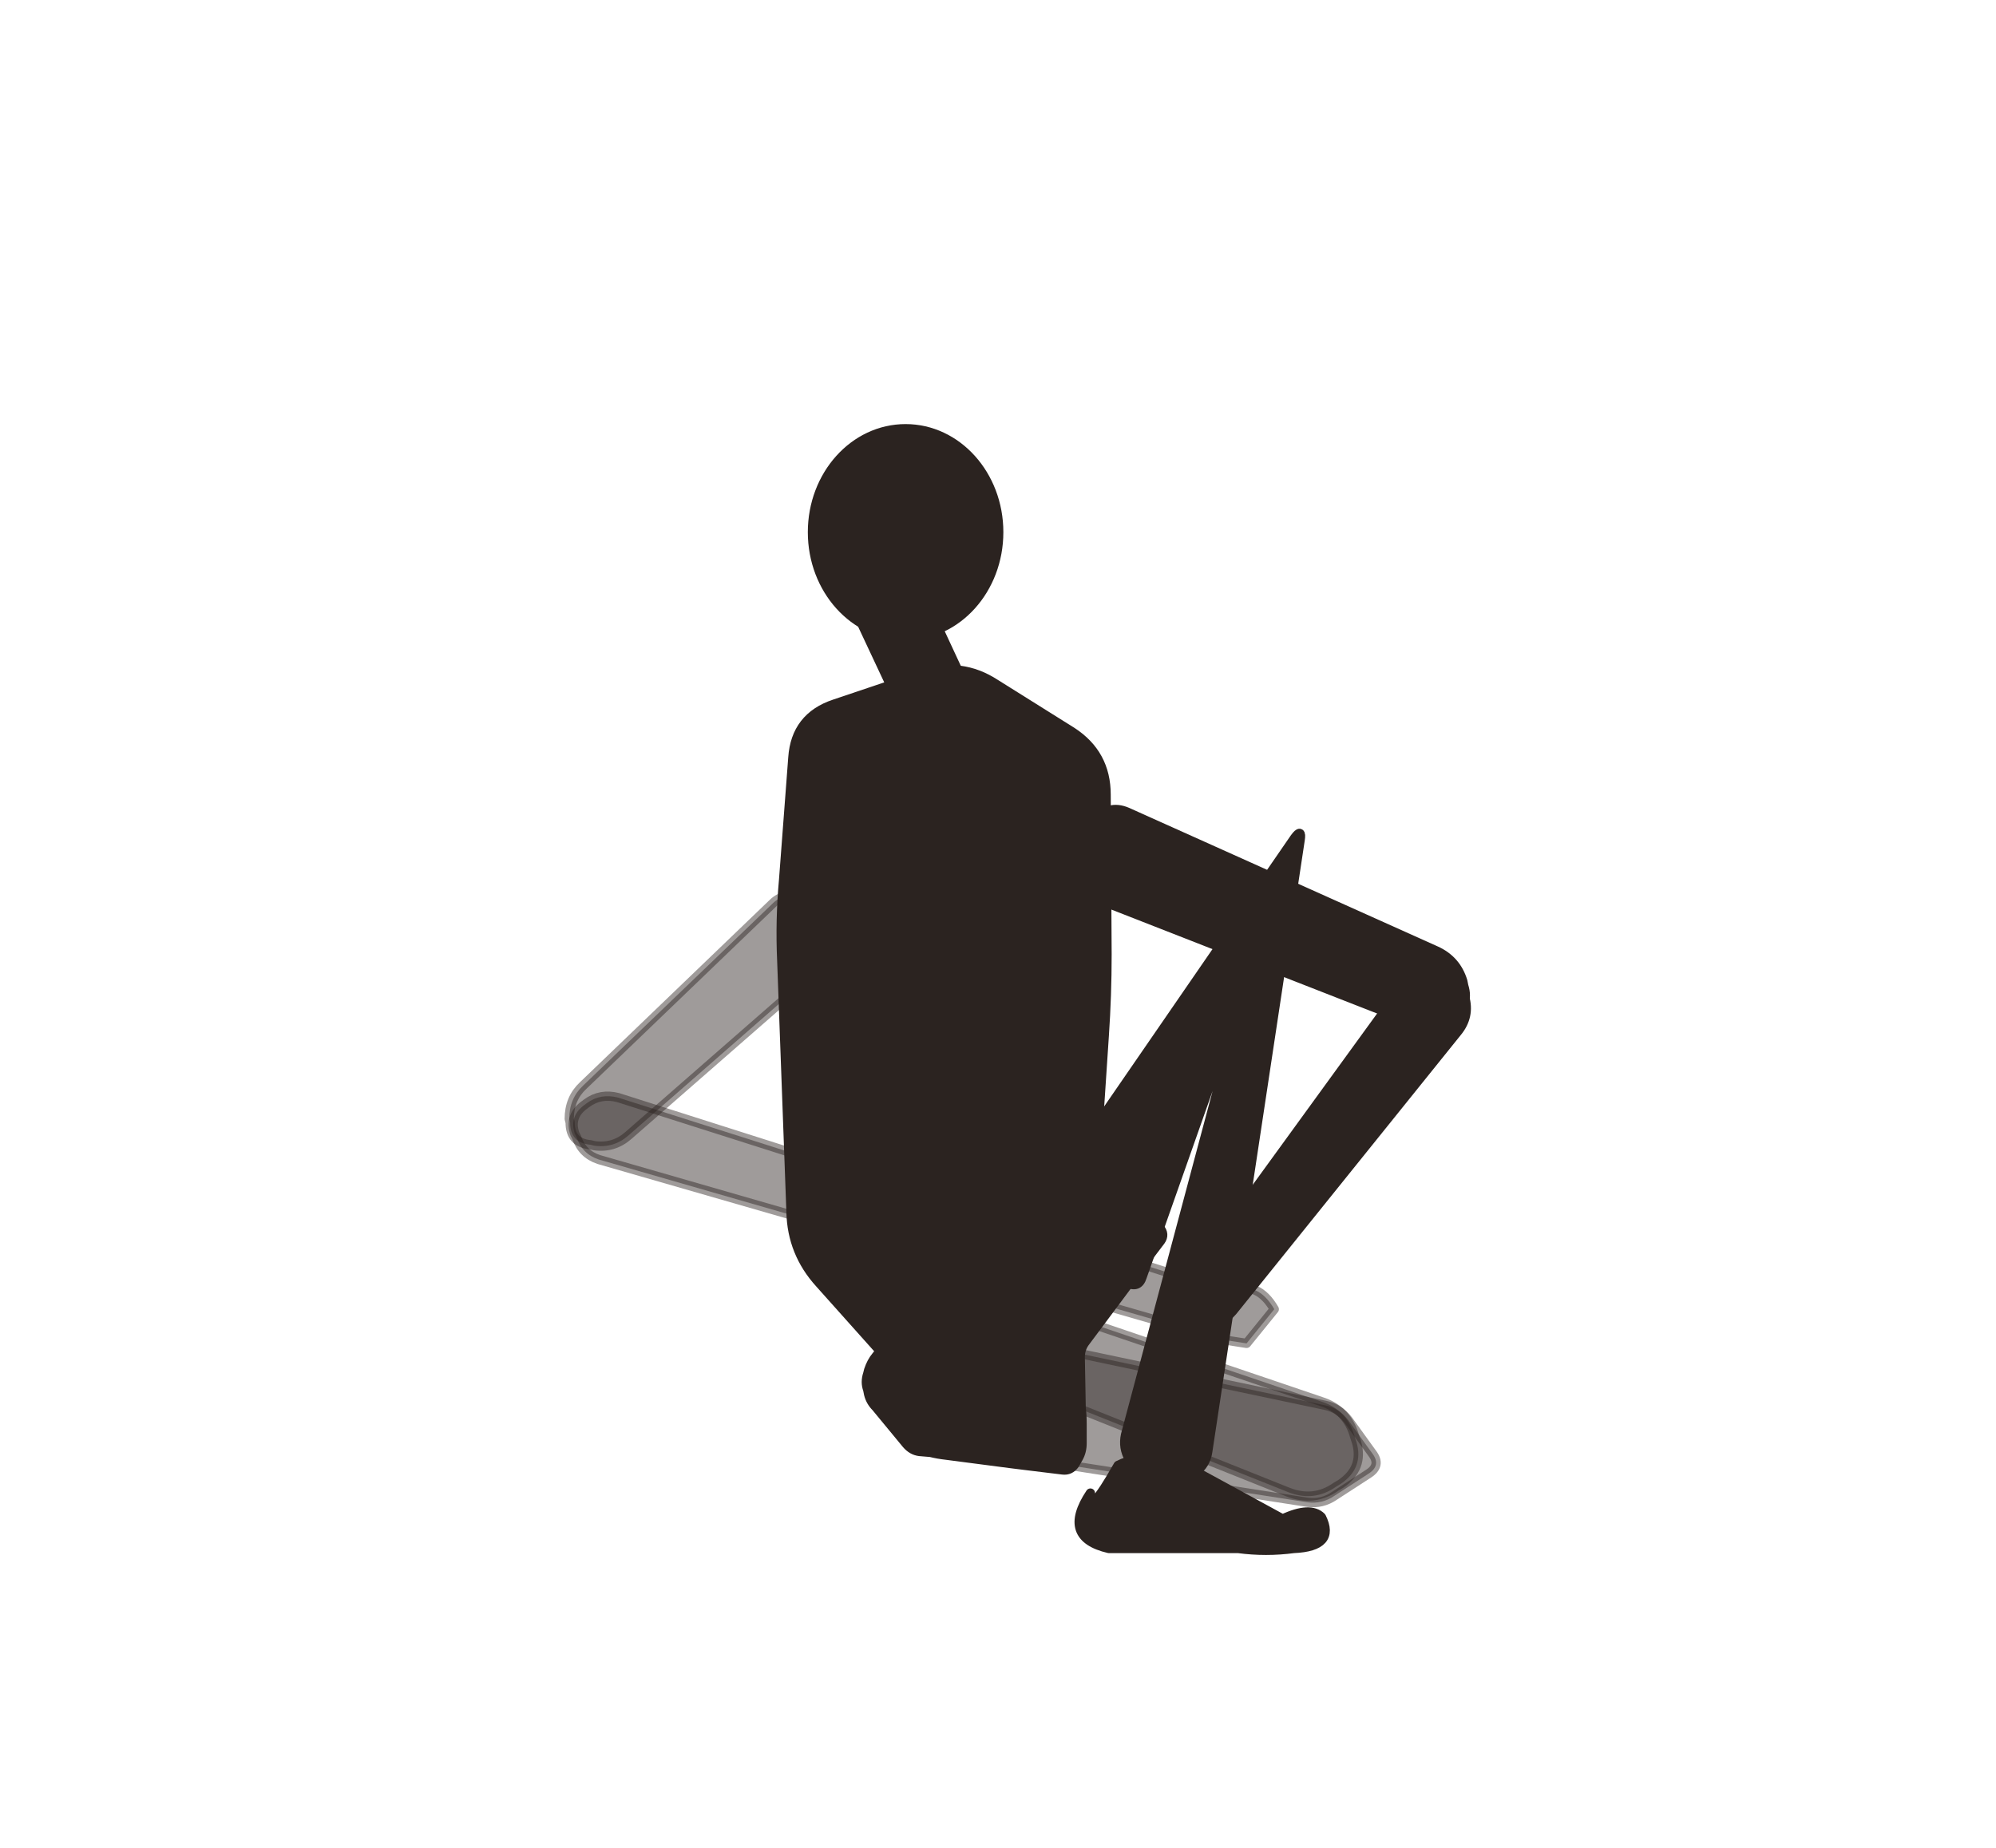
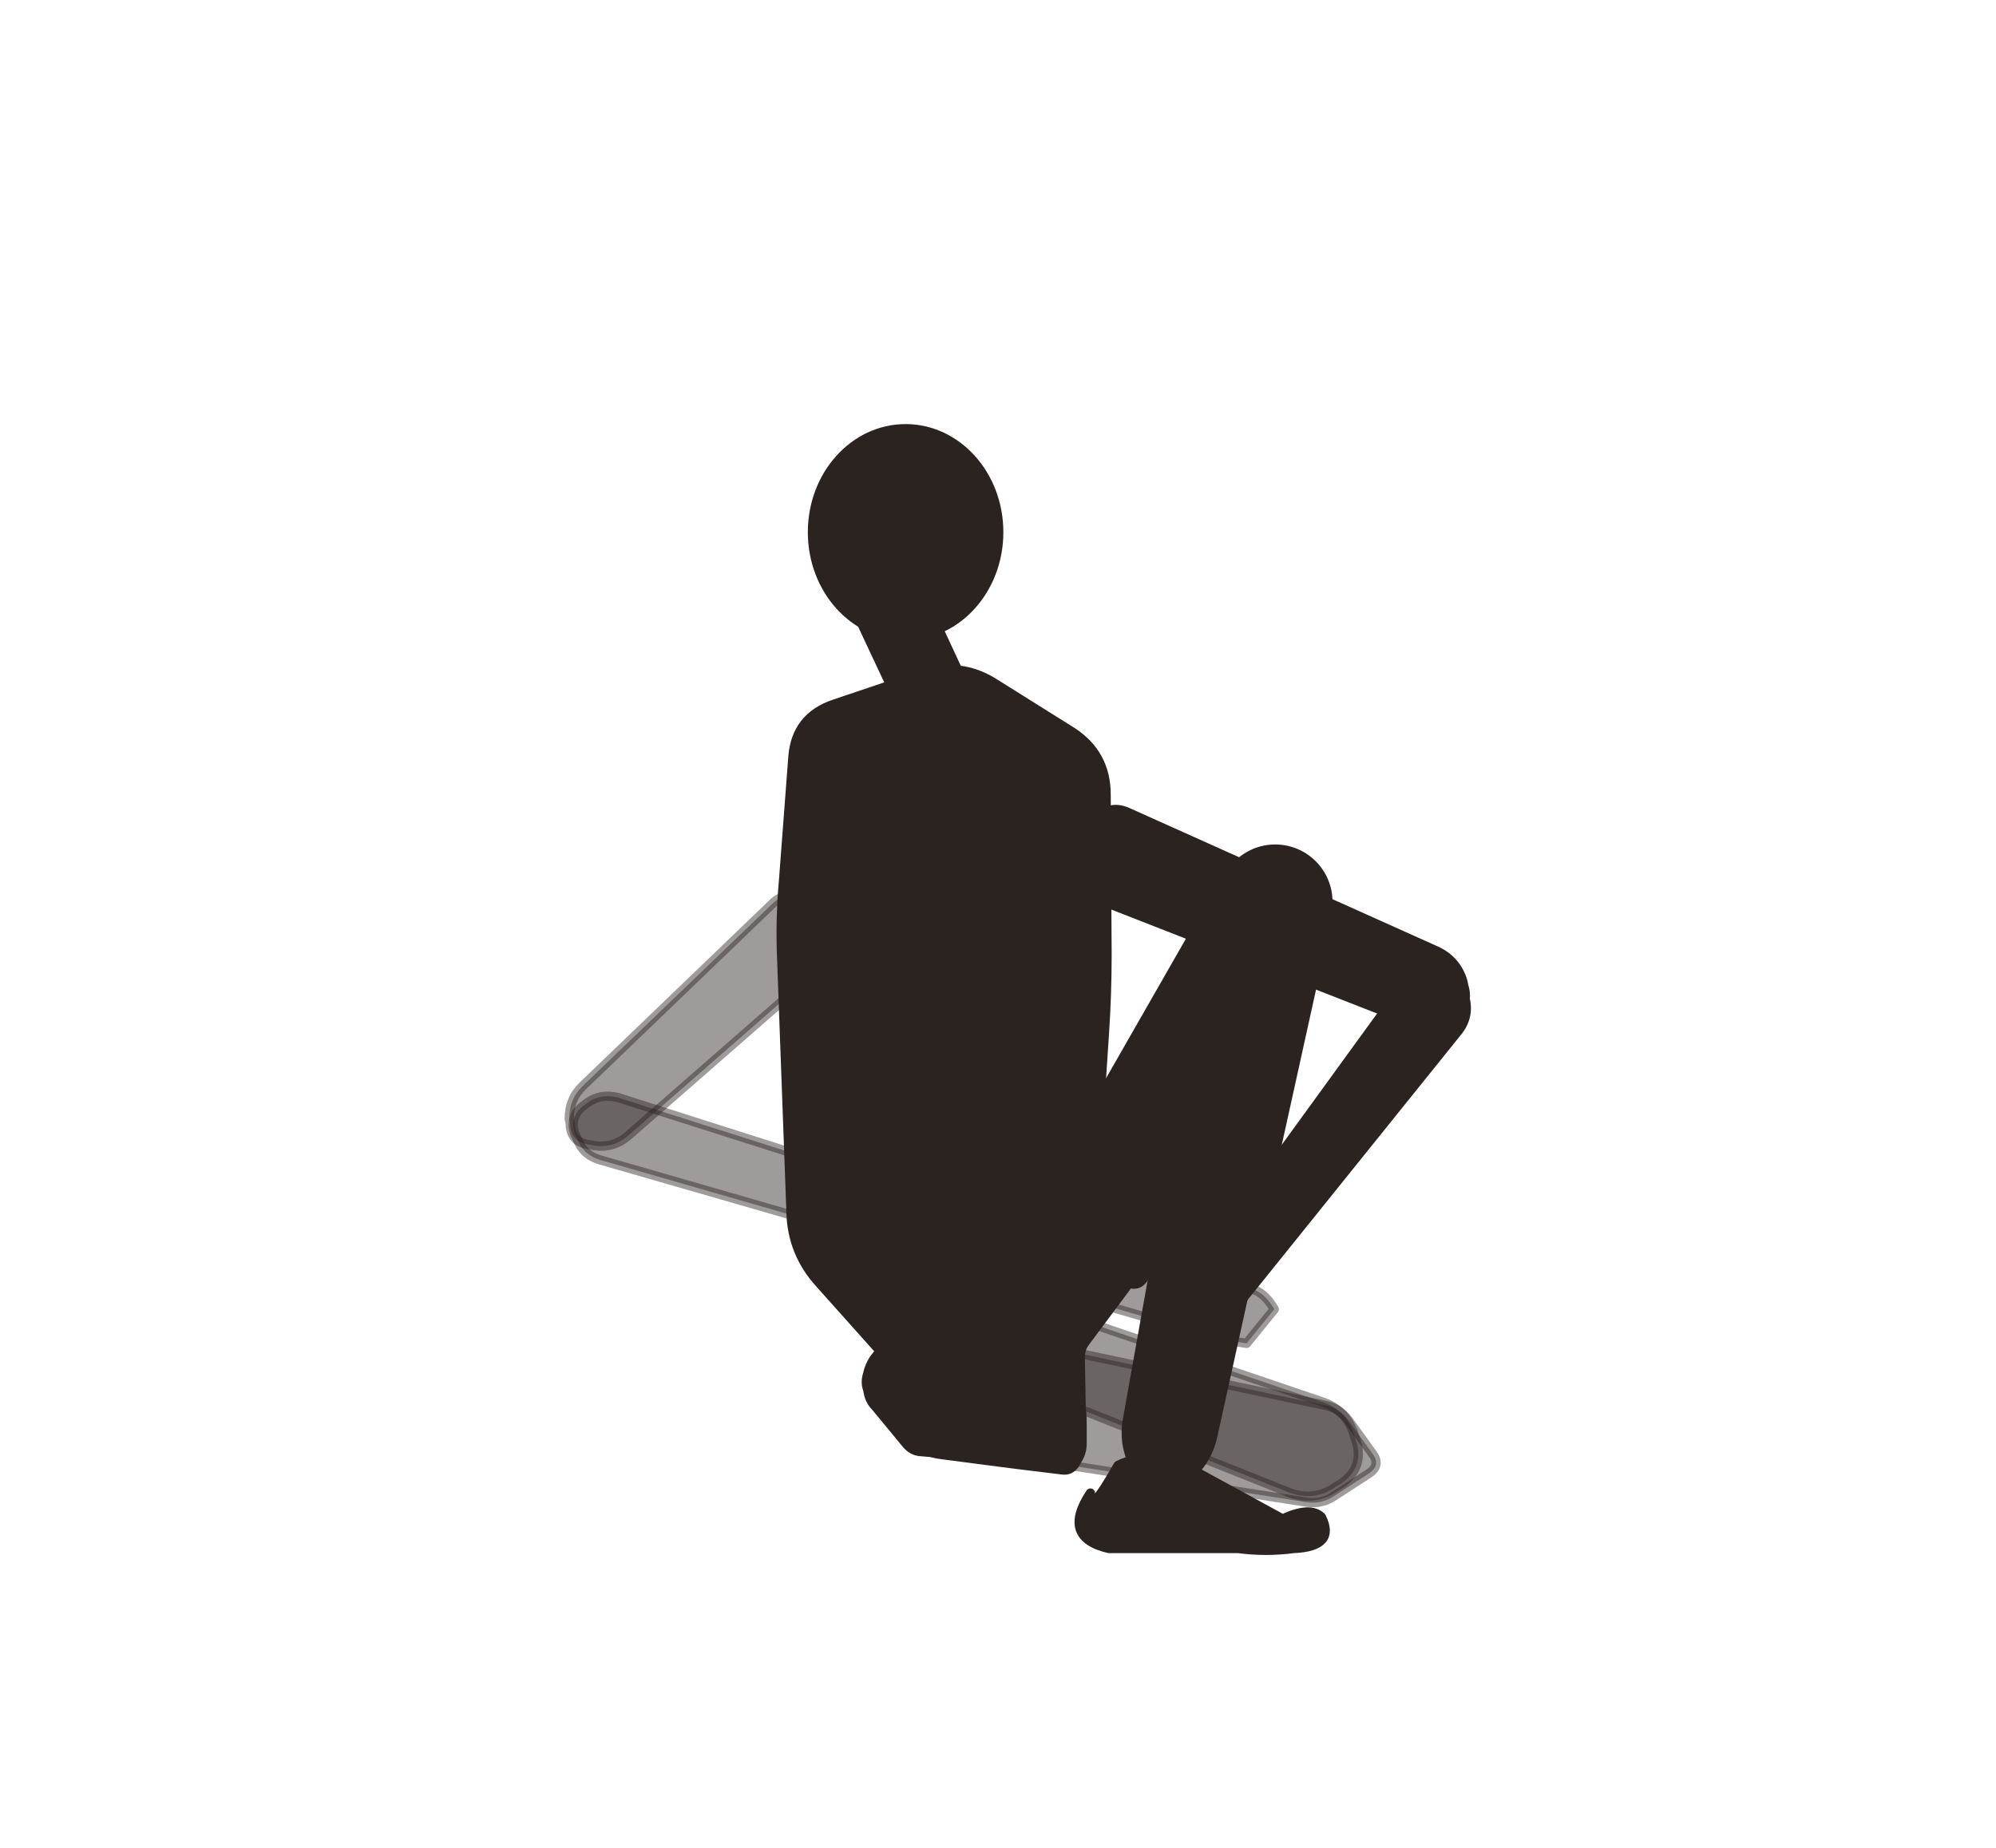
<svg xmlns="http://www.w3.org/2000/svg" viewBox="-8 0 216 200">
  <path d="M 101.9 157.7 L 133.5 162.6 Q 135.1 162.8 136.4 161.9 L 140.1 159.5 Q 141.5 158.6 140.5 157.3 L 137.9 153.7 Q 136.9 152.4 135.4 152.1 L 104.1 145.5 Q 102.6 145.2 102.3 146.8 L 100.6 155.8 Q 100.3 157.4 101.9 157.7 Z" fill="#2b2320" stroke="#2b2320" stroke-width="1" stroke-linejoin="round" fill-opacity="0.45" stroke-opacity="0.45" />
  <path d="M 135 151.7 L 102 140.5 Q 99.5 139.7 96.9 140.7 L 96.4 141 Q 93.9 142.1 95.1 144.5 L 95.3 145.1 Q 96.5 147.5 99.1 148.6 L 131.4 161.5 Q 134.2 162.6 136.6 160.9 L 137.1 160.6 Q 139.6 158.9 138.8 156.1 L 138.6 155.5 Q 137.8 152.6 135 151.7 Z" fill="#2b2320" stroke="#2b2320" stroke-width="1" stroke-linejoin="round" fill-opacity="0.45" stroke-opacity="0.45" />
  <path d="M 100.3 142.1 Q 101.5 144.9 98.7 146.4 L 94.3 144.4 L 91.6 142.4 Q 90.6 140.9 92.5 140.1 L 95.8 140.2 Z" fill="#2b2320" stroke="#2b2320" stroke-width="1" stroke-linejoin="round" fill-opacity="0.45" stroke-opacity="0.45" />
  <path d="M 75.6 97.8 L 55.1 117.5 Q 53.6 118.9 53.6 121.1 L 53.7 121.5 Q 53.7 123.7 55.9 123.9 L 56.3 124 Q 58.4 124.3 60 122.9 L 81.4 104.2 Q 83 102.8 82 101.1 L 81.7 100.7 Q 80.7 98.9 79.1 97.8 L 78.7 97.5 Q 77 96.4 75.6 97.8 Z" fill="#2b2320" stroke="#2b2320" stroke-width="1" stroke-linejoin="round" fill-opacity="0.45" stroke-opacity="0.45" />
  <path d="M 56.8 125.5 L 119.6 143.6 Q 121.2 144.1 122.8 143.3 L 123.1 143.2 Q 124.6 142.4 123.8 140.9 L 123.6 140.6 Q 122.8 139.1 121.1 138.6 L 58.9 118.8 Q 57 118.3 55.5 119.4 L 55.1 119.7 Q 53.6 120.9 54.2 122.7 L 54.4 123.1 Q 55 124.9 56.8 125.5 Z" fill="#2b2320" stroke="#2b2320" stroke-width="1" stroke-linejoin="round" fill-opacity="0.45" stroke-opacity="0.45" />
  <path d="M 121.1 144.5 L 126.9 145.4 L 129.9 141.7 Q 128.1 138.6 125.3 139.7 L 122.9 138.7 Z" fill="#2b2320" stroke="#2b2320" stroke-width="1" stroke-linejoin="round" fill-opacity="0.45" stroke-opacity="0.45" />
  <path d="M 82.3 76.2 L 91.8 73 Q 96 71.6 99.7 74 L 108 79.2 Q 111.7 81.6 111.7 86 L 111.8 103.3 Q 111.8 107.7 111.5 112.1 L 109.7 139.2 Q 109.4 143.6 105.4 145.4 L 96 149.8 Q 92 151.6 89.1 148.3 L 80.7 138.9 Q 77.7 135.6 77.6 131.2 L 76.6 104 Q 76.4 99.6 76.8 95.2 L 77.8 82 Q 78.1 77.6 82.3 76.2 Z" fill="#2b2320" stroke="#2b2320" stroke-width="1" stroke-linejoin="round" />
-   <path d="M 115.6 138.2 L 126.6 107 Q 127.1 105.6 126.7 107 L 113.8 155.3 Q 113.5 156.7 114.2 157.9 L 116.3 161.2 Q 117.1 162.3 118.2 161.5 L 121.4 159.3 Q 122.5 158.5 122.7 157.1 L 132.7 90.9 Q 132.9 89.6 132.1 90.7 L 103.8 131.8 Q 103 132.9 104.3 133.6 L 113.9 138.8 Q 115.2 139.5 115.6 138.2 Z" fill="#2b2320" stroke="#2b2320" stroke-width="1" stroke-linejoin="round" />
+   <path d="M 115.9 138.1 L 134.5 101.8 Q 135.2 100.4 134.8 98.9 L 133.4 93.7 Q 133 92.2 131.4 92.6 L 126.3 94.3 Q 124.8 94.8 124 96.2 L 103.8 131.5 Q 103 132.9 104.4 133.7 L 113.8 138.7 Q 115.2 139.5 115.9 138.1 Z" fill="#2b2320" stroke="#2b2320" stroke-width="1" stroke-linejoin="round" />
+   <path d="M 123.7 99.4 L 114 153.7 Q 113.5 156.7 115.1 159.2 L 115.5 159.8 Q 117.1 162.3 119.5 160.6 L 120.1 160.2 Q 122.5 158.5 123.2 155.6 L 135.1 101.7 Q 135.8 98.8 133.7 96.6 L 132.9 95.6 Q 130.8 93.4 128.1 94.7 L 126.9 95.2 Q 124.2 96.4 123.7 99.4 Z" fill="#2b2320" stroke="#2b2320" stroke-width="1" stroke-linejoin="round" />
  <path d="M 110 161.6 Q 106.8 166.4 112 167.6 L 126 167.6 Q 129 168 132 167.6 Q 136.6 167.4 135 164.2 Q 133.8 163 130.8 164.4 L 122 159.6 Q 117 156.6 113 158.6 Q 109.6 164.6 110 161.6 Z" fill="#2b2320" stroke="#2b2320" stroke-width="1" stroke-linejoin="round" />
+   <circle cx="130" cy="97.6" r="5.7" fill="#2b2320" stroke="#2b2320" stroke-width="1" stroke-linejoin="round" />
  <path d="M 85.9 148.7 L 86 148.3 Q 86.3 147.4 86.8 146.8 L 92 140.3 Q 92.5 139.6 93.2 139.1 L 107.1 128.3 Q 107.6 127.9 108.2 127.7 L 108.3 127.7 Q 108.9 127.6 109.5 127.8 L 112.1 128.8 Q 112.9 129.1 113.6 129.6 L 115.8 131.1 Q 116.4 131.6 117 132.3 L 117.5 132.9 Q 118.1 133.6 117.6 134.3 L 115.4 137.2 Q 114.9 137.9 114.4 138.6 L 109.4 145.3 Q 108.9 146 108.9 146.9 L 109 152.4 Q 109.1 153.2 109.1 154.1 L 109.1 156.2 Q 109.1 157.1 108.7 157.8 L 108.3 158.5 Q 107.8 159.2 107 159.1 L 102.9 158.6 Q 102.1 158.5 101.3 158.4 L 94.4 157.5 Q 93.5 157.4 92.7 157.2 L 91.5 157.1 Q 90.7 157 90.1 156.3 L 86.8 152.3 Q 86.2 151.7 86 150.9 L 85.9 150.4 Q 85.6 149.6 85.9 148.7 Z" fill="#2b2320" stroke="#2b2320" stroke-width="1" stroke-linejoin="round" />
  <path d="M 110.2 97.1 L 144.2 110.4 Q 146.4 111.3 148.6 110.2 L 149 110 Q 151.1 108.9 150.4 106.7 L 150.3 106.2 Q 149.6 103.9 147.4 102.9 L 114 87.9 Q 111.9 87 110.6 88.9 L 110.3 89.3 Q 109 91.2 108.6 93.4 L 108.5 93.9 Q 108.1 96.2 110.2 97.1 Z" fill="#2b2320" stroke="#2b2320" stroke-width="1" stroke-linejoin="round" />
  <path d="M 143.6 107 L 120.8 138.4 Q 119.8 139.9 120 141.7 L 120 142.1 Q 120.2 143.9 122 143.6 L 122.4 143.6 Q 124.2 143.3 125.4 141.9 L 149.7 111.7 Q 151.1 110 150.5 107.9 L 150.3 107.4 Q 149.7 105.4 147.5 105.3 L 147.1 105.3 Q 144.9 105.2 143.6 107 Z" fill="#2b2320" stroke="#2b2320" stroke-width="1" stroke-linejoin="round" />
  <path d="M 119.6 139.8 L 116.7 144.9 L 119.1 149 Q 122.6 148.4 122.6 145.4 L 124.4 143.4 Z" fill="#2b2320" stroke="#2b2320" stroke-width="1" stroke-linejoin="round" />
  <path d="M 97.3 76.1 L 92 64.7 A 3.6 3.6 0 0 0 85.4 67.8 L 90.7 79.1 A 3.6 3.6 0 0 0 97.3 76.1 Z" fill="#2b2320" stroke="#2b2320" stroke-width="1" stroke-linejoin="round" />
  <ellipse cx="90" cy="57.6" rx="10.08" ry="11.2" fill="#2b2320" stroke="#2b2320" stroke-width="1" stroke-linejoin="round" />
</svg>
